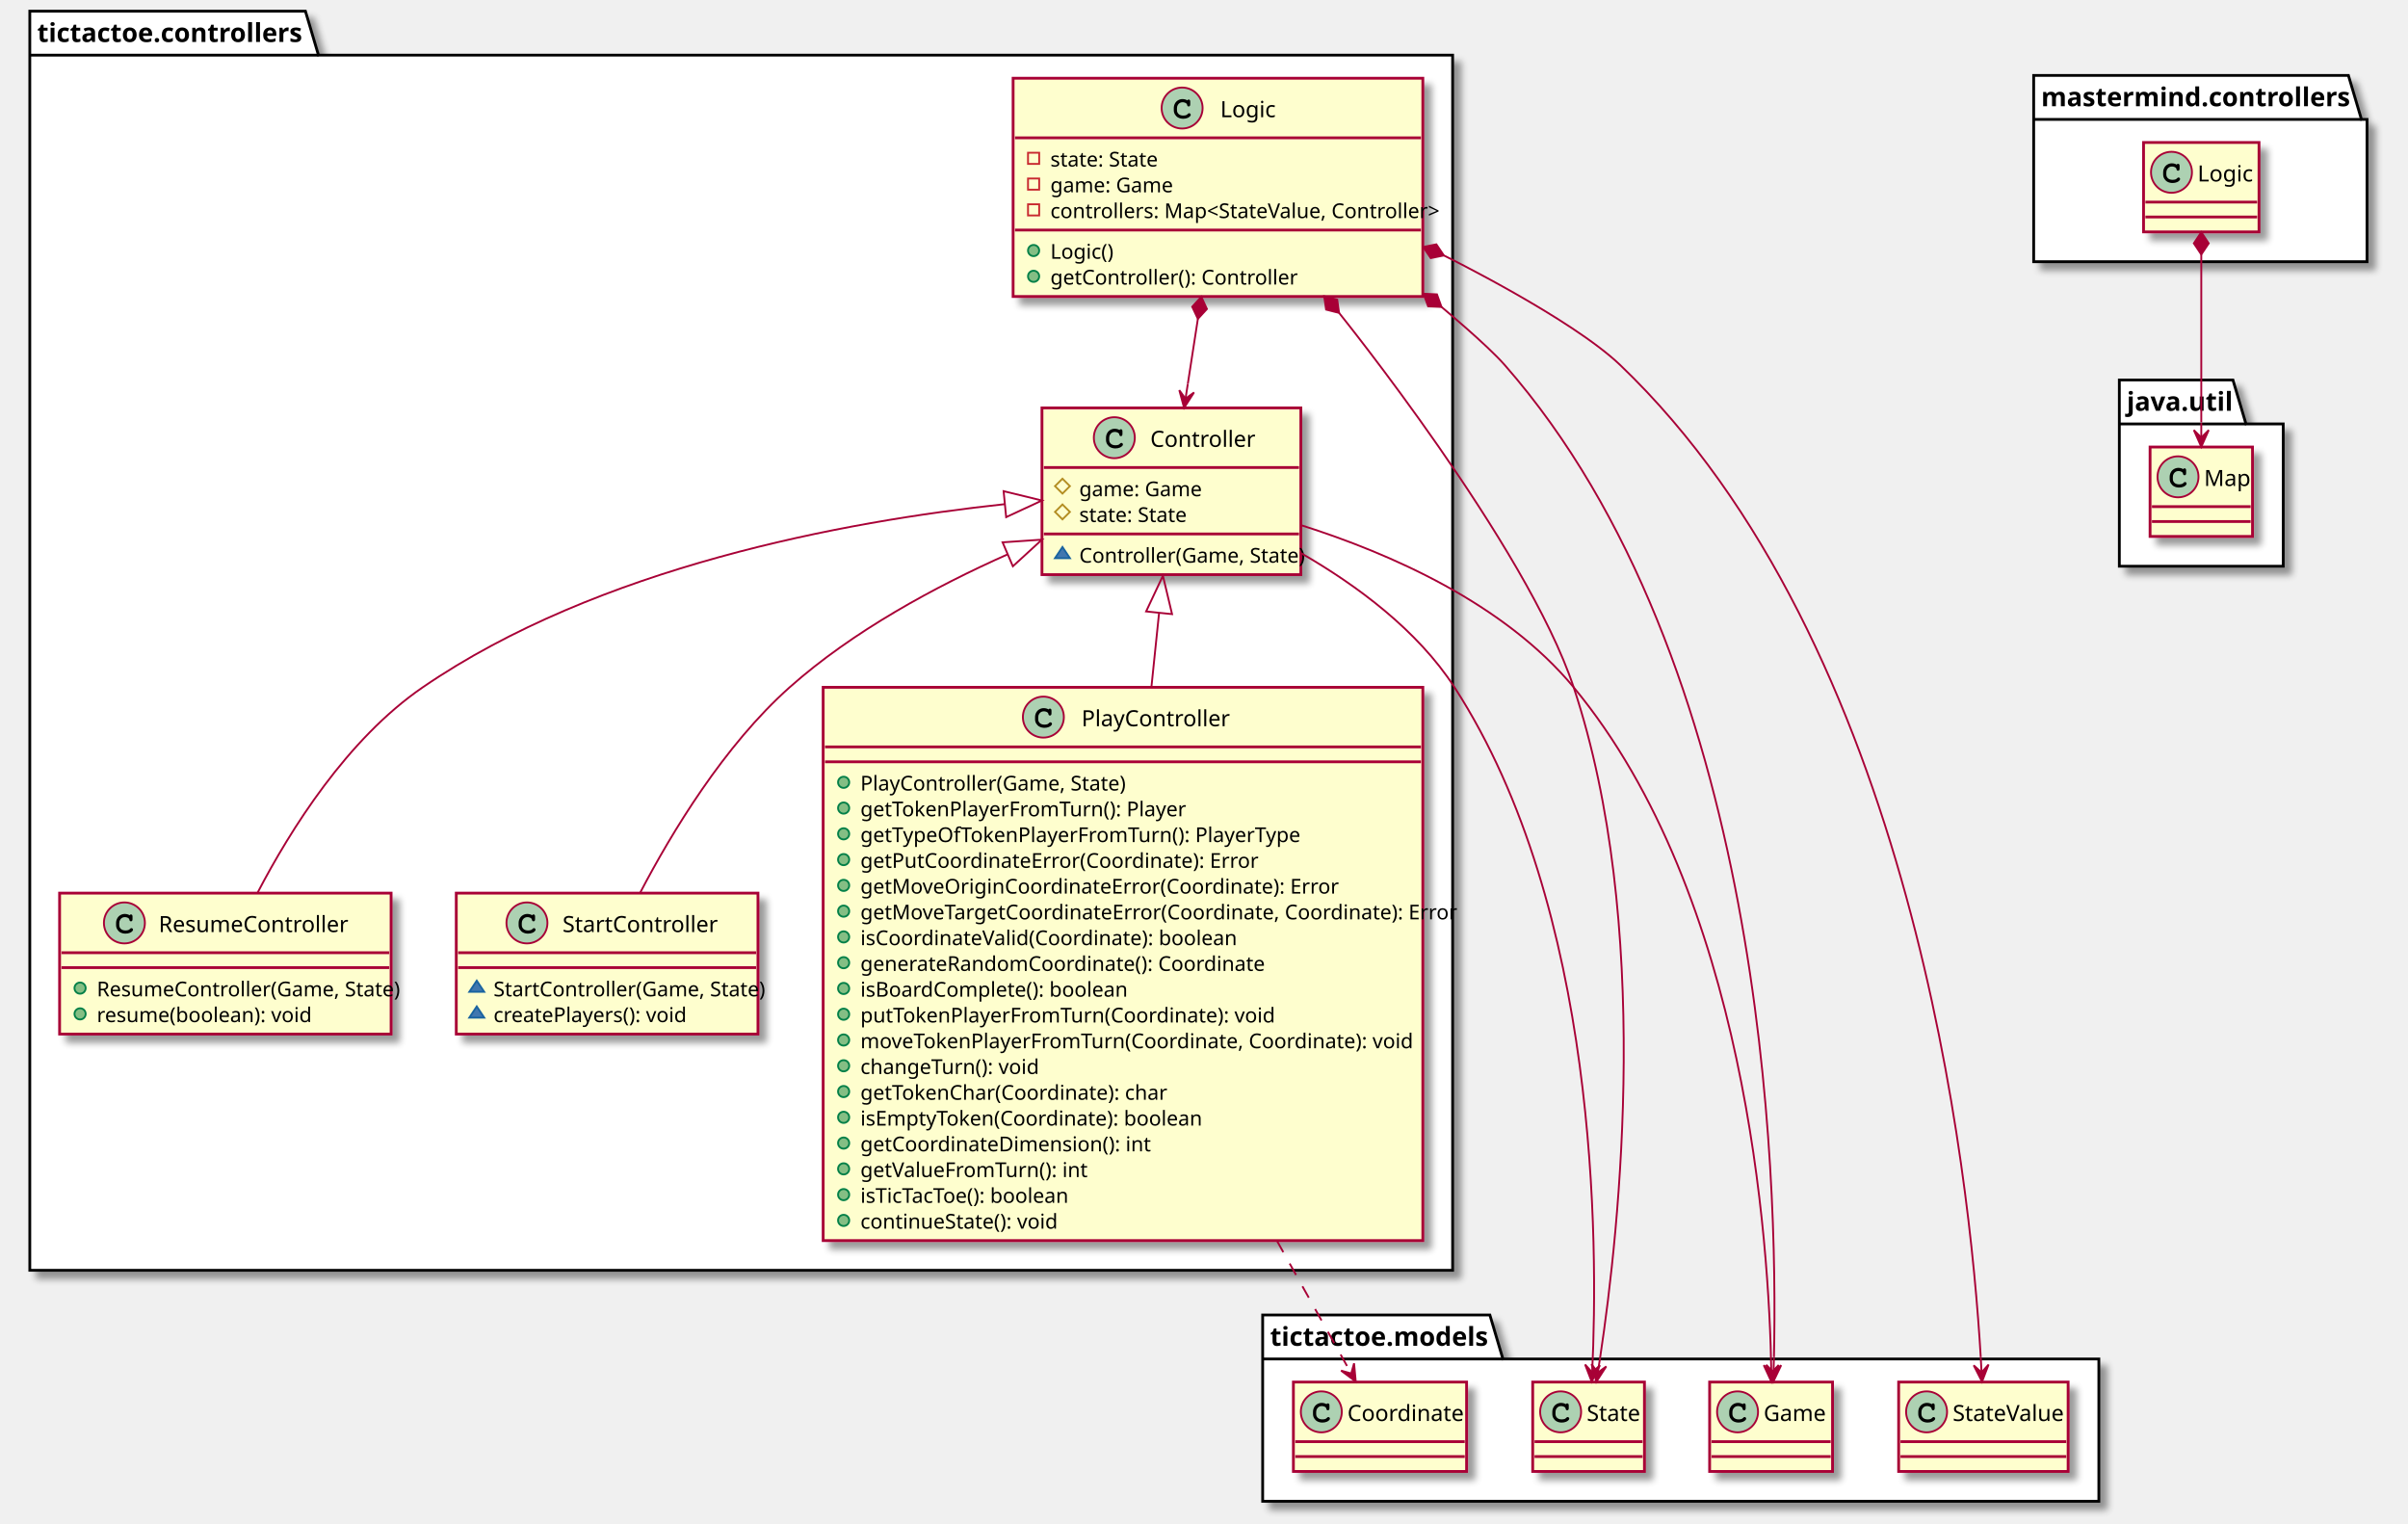
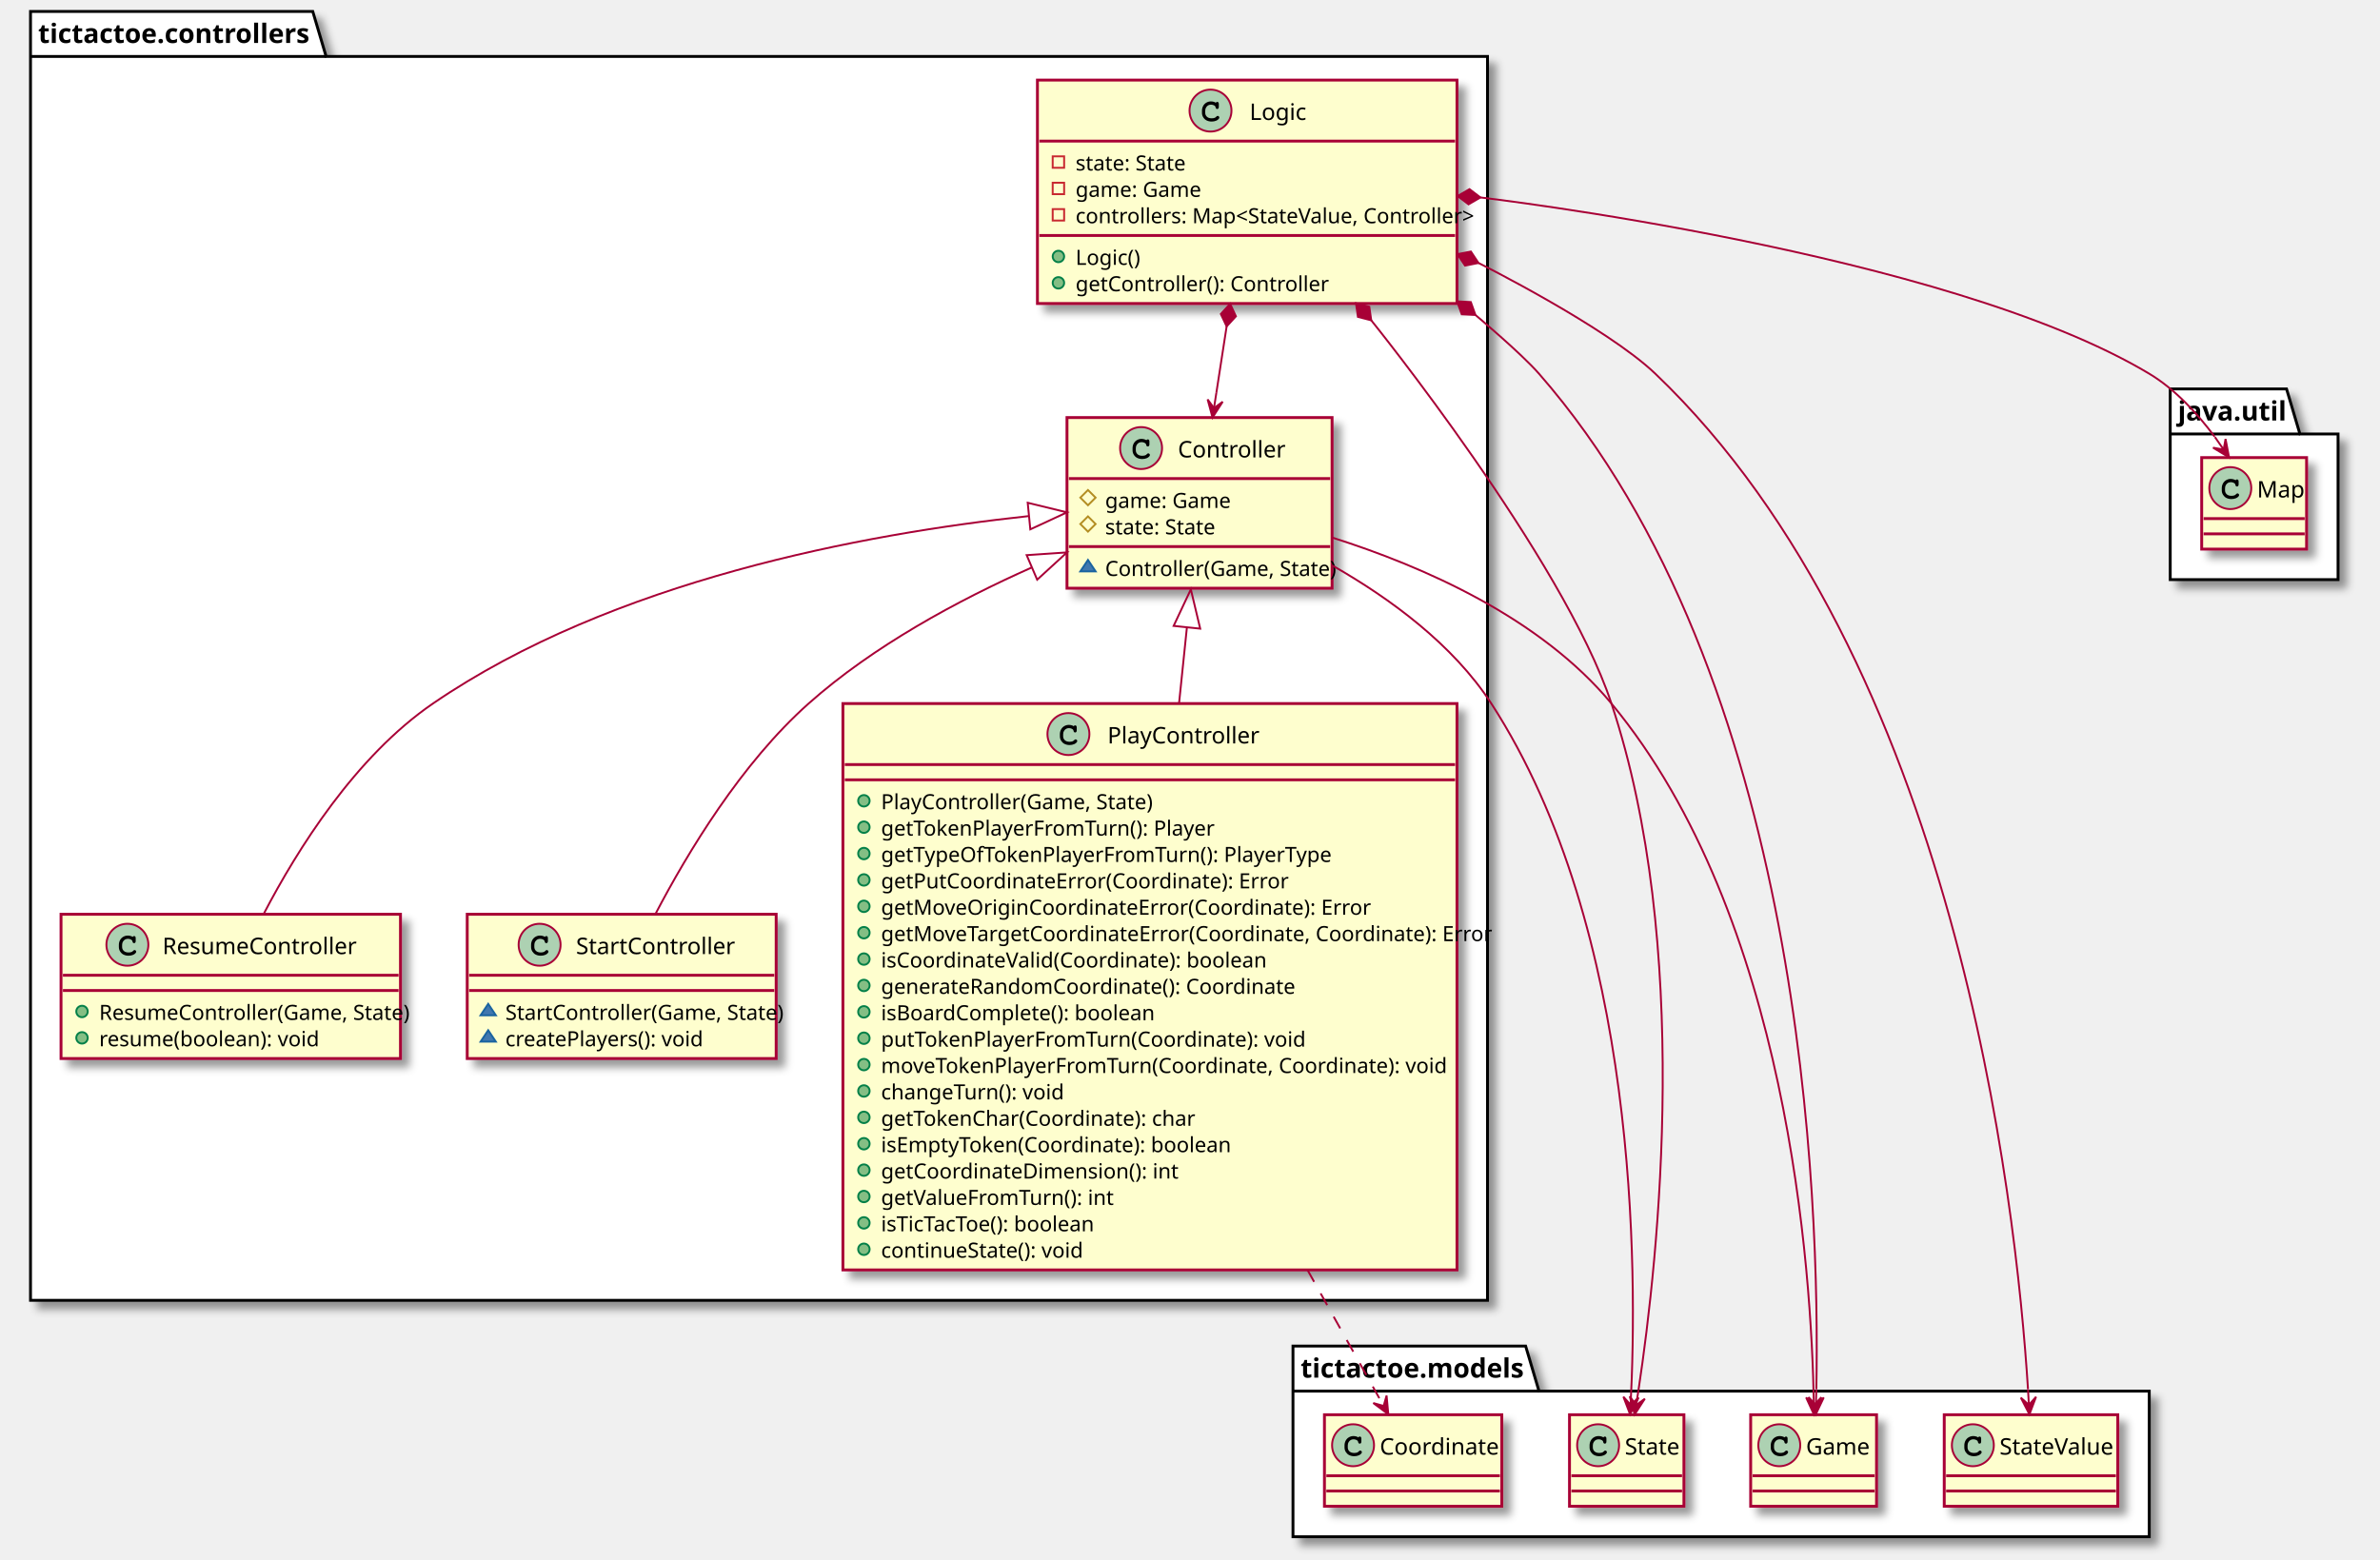
- <svg xmlns="http://www.w3.org/2000/svg" contentScriptType="application/ecmascript" contentStyleType="text/css" height="818px" preserveAspectRatio="none" style="width:1293px;height:818px;" version="1.1" viewBox="0 0 1293 818" width="1293px" zoomAndPan="magnify">
+ <svg xmlns="http://www.w3.org/2000/svg" contentScriptType="application/ecmascript" contentStyleType="text/css" height="818px" preserveAspectRatio="none" style="width:1248px;height:818px;" version="1.1" viewBox="0 0 1248 818" width="1248px" zoomAndPan="magnify">
  <defs>
-     <filter height="300%" id="fj1e2u21ny66i" width="300%" x="-1" y="-1">
+     <filter height="300%" id="f1chttvf49ytle" width="300%" x="-1" y="-1">
      <feGaussianBlur result="blurOut" stdDeviation="2.0" />
      <feColorMatrix in="blurOut" result="blurOut2" type="matrix" values="0 0 0 0 0 0 0 0 0 0 0 0 0 0 0 0 0 0 .4 0" />
      <feOffset dx="4.0" dy="4.0" in="blurOut2" result="blurOut3" />
      <feBlend in="SourceGraphic" in2="blurOut3" mode="normal" />
    </filter>
  </defs>
  <g>
-     <polygon fill="#FFFFFF" filter="url(#fj1e2u21ny66i)" points="16,6,164,6,171,29.609,780,29.609,780,682,16,682,16,6" style="stroke: #000000; stroke-width: 1.5;" />
+     <polygon fill="#FFFFFF" filter="url(#f1chttvf49ytle)" points="16,6,164,6,171,29.609,780,29.609,780,682,16,682,16,6" style="stroke: #000000; stroke-width: 1.5;" />
    <line style="stroke: #000000; stroke-width: 1.5;" x1="16" x2="171" y1="29.609" y2="29.609" />
    <text fill="#000000" font-family="sans-serif" font-size="14" font-weight="bold" lengthAdjust="spacingAndGlyphs" textLength="142" x="20" y="22.533">tictactoe.controllers</text>
-     <polygon fill="#FFFFFF" filter="url(#fj1e2u21ny66i)" points="678,706,800,706,807,729.609,1127,729.609,1127,806,678,806,678,706" style="stroke: #000000; stroke-width: 1.5;" />
+     <polygon fill="#FFFFFF" filter="url(#f1chttvf49ytle)" points="678,706,800,706,807,729.609,1127,729.609,1127,806,678,806,678,706" style="stroke: #000000; stroke-width: 1.5;" />
    <line style="stroke: #000000; stroke-width: 1.5;" x1="678" x2="807" y1="729.609" y2="729.609" />
    <text fill="#000000" font-family="sans-serif" font-size="14" font-weight="bold" lengthAdjust="spacingAndGlyphs" textLength="116" x="682" y="722.533">tictactoe.models</text>
-     <polygon fill="#FFFFFF" filter="url(#fj1e2u21ny66i)" points="1092,40.5,1261,40.5,1268,64.109,1271,64.109,1271,140.5,1092,140.5,1092,40.5" style="stroke: #000000; stroke-width: 1.5;" />
-     <line style="stroke: #000000; stroke-width: 1.5;" x1="1092" x2="1268" y1="64.109" y2="64.109" />
-     <text fill="#000000" font-family="sans-serif" font-size="14" font-weight="bold" lengthAdjust="spacingAndGlyphs" textLength="163" x="1096" y="57.033">mastermind.controllers</text>
-     <polygon fill="#FFFFFF" filter="url(#fj1e2u21ny66i)" points="1138,204,1199,204,1206,227.609,1226,227.609,1226,304,1138,304,1138,204" style="stroke: #000000; stroke-width: 1.5;" />
+     <polygon fill="#FFFFFF" filter="url(#f1chttvf49ytle)" points="1138,204,1199,204,1206,227.609,1226,227.609,1226,304,1138,304,1138,204" style="stroke: #000000; stroke-width: 1.5;" />
    <line style="stroke: #000000; stroke-width: 1.5;" x1="1138" x2="1206" y1="227.609" y2="227.609" />
    <text fill="#000000" font-family="sans-serif" font-size="14" font-weight="bold" lengthAdjust="spacingAndGlyphs" textLength="55" x="1142" y="220.533">java.util</text>
-     <rect fill="#FEFECE" filter="url(#fj1e2u21ny66i)" height="89.508" id="tictactoe.controllers.Controller" style="stroke: #A80036; stroke-width: 1.5;" width="139" x="559.5" y="219" />
+     <rect fill="#FEFECE" filter="url(#f1chttvf49ytle)" height="89.508" id="tictactoe.controllers.Controller" style="stroke: #A80036; stroke-width: 1.5;" width="139" x="559.5" y="219" />
    <ellipse cx="598.35" cy="235" fill="#ADD1B2" rx="11" ry="11" style="stroke: #A80036; stroke-width: 1.0;" />
    <path d="M601.116,230.875 Q601.272,230.656 601.459,230.547 Q601.647,230.438 601.866,230.438 Q602.241,230.438 602.475,230.703 Q602.709,230.953 602.709,231.562 L602.709,233.016 Q602.709,233.625 602.475,233.891 Q602.241,234.156 601.866,234.156 Q601.522,234.156 601.319,233.953 Q601.116,233.766 601.006,233.25 Q600.959,232.891 600.772,232.703 Q600.444,232.328 599.834,232.109 Q599.225,231.891 598.6,231.891 Q597.834,231.891 597.194,232.219 Q596.569,232.547 596.069,233.297 Q595.584,234.047 595.584,235.078 L595.584,236.172 Q595.584,237.406 596.475,238.234 Q597.366,239.047 598.959,239.047 Q599.897,239.047 600.553,238.797 Q600.944,238.641 601.366,238.203 Q601.631,237.938 601.772,237.859 Q601.928,237.781 602.131,237.781 Q602.459,237.781 602.709,238.047 Q602.975,238.297 602.975,238.641 Q602.975,238.984 602.631,239.391 Q602.131,239.969 601.334,240.297 Q600.256,240.75 598.959,240.75 Q597.444,240.75 596.241,240.125 Q595.256,239.625 594.569,238.562 Q593.881,237.484 593.881,236.203 L593.881,235.047 Q593.881,233.719 594.491,232.578 Q595.116,231.422 596.209,230.812 Q597.303,230.188 598.538,230.188 Q599.272,230.188 599.913,230.359 Q600.569,230.516 601.116,230.875 Z " />
    <text fill="#000000" font-family="sans-serif" font-size="12" lengthAdjust="spacingAndGlyphs" textLength="54" x="617.65" y="239.91">Controller</text>
    <line style="stroke: #A80036; stroke-width: 1.5;" x1="560.5" x2="697.5" y1="251" y2="251" />
    <polygon fill="none" points="570.5,257,574.5,261,570.5,265,566.5,261" style="stroke: #B38D22; stroke-width: 1.0;" />
    <text fill="#000000" font-family="sans-serif" font-size="11" lengthAdjust="spacingAndGlyphs" textLength="60" x="579.5" y="266.419">game: Game</text>
    <polygon fill="none" points="570.5,270.836,574.5,274.836,570.5,278.836,566.5,274.836" style="stroke: #B38D22; stroke-width: 1.0;" />
    <text fill="#000000" font-family="sans-serif" font-size="11" lengthAdjust="spacingAndGlyphs" textLength="55" x="579.5" y="280.255">state: State</text>
    <line style="stroke: #A80036; stroke-width: 1.5;" x1="560.5" x2="697.5" y1="286.672" y2="286.672" />
    <polygon fill="#4177AF" points="570.5,293.672,566.5,299.672,574.5,299.672" style="stroke: #1963A0; stroke-width: 1.0;" />
    <text fill="#000000" font-family="sans-serif" font-size="11" lengthAdjust="spacingAndGlyphs" textLength="113" x="579.5" y="302.091">Controller(Game, State)</text>
-     <rect fill="#FEFECE" filter="url(#fj1e2u21ny66i)" height="117.18" id="tictactoe.controllers.Logic" style="stroke: #A80036; stroke-width: 1.5;" width="220" x="544" y="42" />
+     <rect fill="#FEFECE" filter="url(#f1chttvf49ytle)" height="117.18" id="tictactoe.controllers.Logic" style="stroke: #A80036; stroke-width: 1.5;" width="220" x="544" y="42" />
    <ellipse cx="634.75" cy="58" fill="#ADD1B2" rx="11" ry="11" style="stroke: #A80036; stroke-width: 1.0;" />
    <path d="M637.516,53.875 Q637.672,53.656 637.859,53.547 Q638.047,53.438 638.266,53.438 Q638.641,53.438 638.875,53.703 Q639.109,53.953 639.109,54.562 L639.109,56.016 Q639.109,56.625 638.875,56.891 Q638.641,57.156 638.266,57.156 Q637.922,57.156 637.719,56.953 Q637.516,56.766 637.406,56.25 Q637.359,55.891 637.172,55.703 Q636.844,55.328 636.234,55.109 Q635.625,54.891 635,54.891 Q634.234,54.891 633.594,55.219 Q632.969,55.547 632.469,56.297 Q631.984,57.047 631.984,58.078 L631.984,59.172 Q631.984,60.406 632.875,61.234 Q633.766,62.047 635.359,62.047 Q636.297,62.047 636.953,61.797 Q637.344,61.641 637.766,61.203 Q638.031,60.938 638.172,60.859 Q638.328,60.781 638.531,60.781 Q638.859,60.781 639.109,61.047 Q639.375,61.297 639.375,61.641 Q639.375,61.984 639.031,62.391 Q638.531,62.969 637.734,63.297 Q636.656,63.75 635.359,63.75 Q633.844,63.75 632.641,63.125 Q631.656,62.625 630.969,61.562 Q630.281,60.484 630.281,59.203 L630.281,58.047 Q630.281,56.719 630.891,55.578 Q631.516,54.422 632.609,53.812 Q633.703,53.188 634.938,53.188 Q635.672,53.188 636.312,53.359 Q636.969,53.516 637.516,53.875 Z " />
    <text fill="#000000" font-family="sans-serif" font-size="12" lengthAdjust="spacingAndGlyphs" textLength="30" x="655.25" y="62.91">Logic</text>
    <line style="stroke: #A80036; stroke-width: 1.5;" x1="545" x2="763" y1="74" y2="74" />
    <rect fill="none" height="6" style="stroke: #C82930; stroke-width: 1.0;" width="6" x="552" y="82" />
    <text fill="#000000" font-family="sans-serif" font-size="11" lengthAdjust="spacingAndGlyphs" textLength="55" x="564" y="89.419">state: State</text>
    <rect fill="none" height="6" style="stroke: #C82930; stroke-width: 1.0;" width="6" x="552" y="95.836" />
    <text fill="#000000" font-family="sans-serif" font-size="11" lengthAdjust="spacingAndGlyphs" textLength="60" x="564" y="103.255">game: Game</text>
    <rect fill="none" height="6" style="stroke: #C82930; stroke-width: 1.0;" width="6" x="552" y="109.672" />
    <text fill="#000000" font-family="sans-serif" font-size="11" lengthAdjust="spacingAndGlyphs" textLength="194" x="564" y="117.091">controllers: Map&lt;StateValue, Controller&gt;</text>
    <line style="stroke: #A80036; stroke-width: 1.5;" x1="545" x2="763" y1="123.508" y2="123.508" />
    <ellipse cx="555" cy="134.508" fill="#84BE84" rx="3" ry="3" style="stroke: #038048; stroke-width: 1.0;" />
    <text fill="#000000" font-family="sans-serif" font-size="11" lengthAdjust="spacingAndGlyphs" textLength="34" x="564" y="138.927">Logic()</text>
    <ellipse cx="555" cy="148.344" fill="#84BE84" rx="3" ry="3" style="stroke: #038048; stroke-width: 1.0;" />
    <text fill="#000000" font-family="sans-serif" font-size="11" lengthAdjust="spacingAndGlyphs" textLength="121" x="564" y="152.763">getController(): Controller</text>
-     <rect fill="#FEFECE" filter="url(#fj1e2u21ny66i)" height="297.047" id="tictactoe.controllers.PlayController" style="stroke: #A80036; stroke-width: 1.5;" width="322" x="442" y="369" />
+     <rect fill="#FEFECE" filter="url(#f1chttvf49ytle)" height="297.047" id="tictactoe.controllers.PlayController" style="stroke: #A80036; stroke-width: 1.5;" width="322" x="442" y="369" />
    <ellipse cx="560.25" cy="385" fill="#ADD1B2" rx="11" ry="11" style="stroke: #A80036; stroke-width: 1.0;" />
    <path d="M563.016,380.875 Q563.172,380.656 563.359,380.547 Q563.547,380.438 563.766,380.438 Q564.141,380.438 564.375,380.703 Q564.609,380.953 564.609,381.562 L564.609,383.016 Q564.609,383.625 564.375,383.891 Q564.141,384.156 563.766,384.156 Q563.422,384.156 563.219,383.953 Q563.016,383.766 562.906,383.25 Q562.859,382.891 562.672,382.703 Q562.344,382.328 561.734,382.109 Q561.125,381.891 560.5,381.891 Q559.734,381.891 559.094,382.219 Q558.469,382.547 557.969,383.297 Q557.484,384.047 557.484,385.078 L557.484,386.172 Q557.484,387.406 558.375,388.234 Q559.266,389.047 560.859,389.047 Q561.797,389.047 562.453,388.797 Q562.844,388.641 563.266,388.203 Q563.531,387.938 563.672,387.859 Q563.828,387.781 564.031,387.781 Q564.359,387.781 564.609,388.047 Q564.875,388.297 564.875,388.641 Q564.875,388.984 564.531,389.391 Q564.031,389.969 563.234,390.297 Q562.156,390.75 560.859,390.75 Q559.344,390.75 558.141,390.125 Q557.156,389.625 556.469,388.562 Q555.781,387.484 555.781,386.203 L555.781,385.047 Q555.781,383.719 556.391,382.578 Q557.016,381.422 558.109,380.812 Q559.203,380.188 560.438,380.188 Q561.172,380.188 561.812,380.359 Q562.469,380.516 563.016,380.875 Z " />
    <text fill="#000000" font-family="sans-serif" font-size="12" lengthAdjust="spacingAndGlyphs" textLength="77" x="580.75" y="389.91">PlayController</text>
    <line style="stroke: #A80036; stroke-width: 1.5;" x1="443" x2="763" y1="401" y2="401" />
    <line style="stroke: #A80036; stroke-width: 1.5;" x1="443" x2="763" y1="409" y2="409" />
    <ellipse cx="453" cy="420" fill="#84BE84" rx="3" ry="3" style="stroke: #038048; stroke-width: 1.0;" />
    <text fill="#000000" font-family="sans-serif" font-size="11" lengthAdjust="spacingAndGlyphs" textLength="133" x="462" y="424.419">PlayController(Game, State)</text>
    <ellipse cx="453" cy="433.836" fill="#84BE84" rx="3" ry="3" style="stroke: #038048; stroke-width: 1.0;" />
    <text fill="#000000" font-family="sans-serif" font-size="11" lengthAdjust="spacingAndGlyphs" textLength="164" x="462" y="438.255">getTokenPlayerFromTurn(): Player</text>
    <ellipse cx="453" cy="447.672" fill="#84BE84" rx="3" ry="3" style="stroke: #038048; stroke-width: 1.0;" />
    <text fill="#000000" font-family="sans-serif" font-size="11" lengthAdjust="spacingAndGlyphs" textLength="224" x="462" y="452.091">getTypeOfTokenPlayerFromTurn(): PlayerType</text>
    <ellipse cx="453" cy="461.508" fill="#84BE84" rx="3" ry="3" style="stroke: #038048; stroke-width: 1.0;" />
    <text fill="#000000" font-family="sans-serif" font-size="11" lengthAdjust="spacingAndGlyphs" textLength="196" x="462" y="465.927">getPutCoordinateError(Coordinate): Error</text>
    <ellipse cx="453" cy="475.344" fill="#84BE84" rx="3" ry="3" style="stroke: #038048; stroke-width: 1.0;" />
    <text fill="#000000" font-family="sans-serif" font-size="11" lengthAdjust="spacingAndGlyphs" textLength="235" x="462" y="479.763">getMoveOriginCoordinateError(Coordinate): Error</text>
    <ellipse cx="453" cy="489.18" fill="#84BE84" rx="3" ry="3" style="stroke: #038048; stroke-width: 1.0;" />
    <text fill="#000000" font-family="sans-serif" font-size="11" lengthAdjust="spacingAndGlyphs" textLength="296" x="462" y="493.599">getMoveTargetCoordinateError(Coordinate, Coordinate): Error</text>
    <ellipse cx="453" cy="503.016" fill="#84BE84" rx="3" ry="3" style="stroke: #038048; stroke-width: 1.0;" />
    <text fill="#000000" font-family="sans-serif" font-size="11" lengthAdjust="spacingAndGlyphs" textLength="188" x="462" y="507.435">isCoordinateValid(Coordinate): boolean</text>
    <ellipse cx="453" cy="516.852" fill="#84BE84" rx="3" ry="3" style="stroke: #038048; stroke-width: 1.0;" />
    <text fill="#000000" font-family="sans-serif" font-size="11" lengthAdjust="spacingAndGlyphs" textLength="200" x="462" y="521.27">generateRandomCoordinate(): Coordinate</text>
    <ellipse cx="453" cy="530.688" fill="#84BE84" rx="3" ry="3" style="stroke: #038048; stroke-width: 1.0;" />
    <text fill="#000000" font-family="sans-serif" font-size="11" lengthAdjust="spacingAndGlyphs" textLength="133" x="462" y="535.106">isBoardComplete(): boolean</text>
    <ellipse cx="453" cy="544.523" fill="#84BE84" rx="3" ry="3" style="stroke: #038048; stroke-width: 1.0;" />
    <text fill="#000000" font-family="sans-serif" font-size="11" lengthAdjust="spacingAndGlyphs" textLength="206" x="462" y="548.942">putTokenPlayerFromTurn(Coordinate): void</text>
    <ellipse cx="453" cy="558.359" fill="#84BE84" rx="3" ry="3" style="stroke: #038048; stroke-width: 1.0;" />
    <text fill="#000000" font-family="sans-serif" font-size="11" lengthAdjust="spacingAndGlyphs" textLength="275" x="462" y="562.778">moveTokenPlayerFromTurn(Coordinate, Coordinate): void</text>
    <ellipse cx="453" cy="572.195" fill="#84BE84" rx="3" ry="3" style="stroke: #038048; stroke-width: 1.0;" />
    <text fill="#000000" font-family="sans-serif" font-size="11" lengthAdjust="spacingAndGlyphs" textLength="92" x="462" y="576.614">changeTurn(): void</text>
    <ellipse cx="453" cy="586.031" fill="#84BE84" rx="3" ry="3" style="stroke: #038048; stroke-width: 1.0;" />
    <text fill="#000000" font-family="sans-serif" font-size="11" lengthAdjust="spacingAndGlyphs" textLength="155" x="462" y="590.45">getTokenChar(Coordinate): char</text>
    <ellipse cx="453" cy="599.867" fill="#84BE84" rx="3" ry="3" style="stroke: #038048; stroke-width: 1.0;" />
    <text fill="#000000" font-family="sans-serif" font-size="11" lengthAdjust="spacingAndGlyphs" textLength="170" x="462" y="604.286">isEmptyToken(Coordinate): boolean</text>
    <ellipse cx="453" cy="613.703" fill="#84BE84" rx="3" ry="3" style="stroke: #038048; stroke-width: 1.0;" />
    <text fill="#000000" font-family="sans-serif" font-size="11" lengthAdjust="spacingAndGlyphs" textLength="141" x="462" y="618.122">getCoordinateDimension(): int</text>
    <ellipse cx="453" cy="627.539" fill="#84BE84" rx="3" ry="3" style="stroke: #038048; stroke-width: 1.0;" />
    <text fill="#000000" font-family="sans-serif" font-size="11" lengthAdjust="spacingAndGlyphs" textLength="114" x="462" y="631.958">getValueFromTurn(): int</text>
    <ellipse cx="453" cy="641.375" fill="#84BE84" rx="3" ry="3" style="stroke: #038048; stroke-width: 1.0;" />
    <text fill="#000000" font-family="sans-serif" font-size="11" lengthAdjust="spacingAndGlyphs" textLength="110" x="462" y="645.794">isTicTacToe(): boolean</text>
    <ellipse cx="453" cy="655.211" fill="#84BE84" rx="3" ry="3" style="stroke: #038048; stroke-width: 1.0;" />
    <text fill="#000000" font-family="sans-serif" font-size="11" lengthAdjust="spacingAndGlyphs" textLength="100" x="462" y="659.63">continueState(): void</text>
-     <rect fill="#FEFECE" filter="url(#fj1e2u21ny66i)" height="75.672" id="tictactoe.controllers.ResumeController" style="stroke: #A80036; stroke-width: 1.5;" width="178" x="32" y="479.5" />
+     <rect fill="#FEFECE" filter="url(#f1chttvf49ytle)" height="75.672" id="tictactoe.controllers.ResumeController" style="stroke: #A80036; stroke-width: 1.5;" width="178" x="32" y="479.5" />
    <ellipse cx="66.8" cy="495.5" fill="#ADD1B2" rx="11" ry="11" style="stroke: #A80036; stroke-width: 1.0;" />
    <path d="M69.566,491.375 Q69.722,491.156 69.909,491.047 Q70.097,490.938 70.316,490.938 Q70.691,490.938 70.925,491.203 Q71.159,491.453 71.159,492.062 L71.159,493.516 Q71.159,494.125 70.925,494.391 Q70.691,494.656 70.316,494.656 Q69.972,494.656 69.769,494.453 Q69.566,494.266 69.456,493.75 Q69.409,493.391 69.222,493.203 Q68.894,492.828 68.284,492.609 Q67.675,492.391 67.05,492.391 Q66.284,492.391 65.644,492.719 Q65.019,493.047 64.519,493.797 Q64.034,494.547 64.034,495.578 L64.034,496.672 Q64.034,497.906 64.925,498.734 Q65.816,499.547 67.409,499.547 Q68.347,499.547 69.003,499.297 Q69.394,499.141 69.816,498.703 Q70.081,498.438 70.222,498.359 Q70.378,498.281 70.581,498.281 Q70.909,498.281 71.159,498.547 Q71.425,498.797 71.425,499.141 Q71.425,499.484 71.081,499.891 Q70.581,500.469 69.784,500.797 Q68.706,501.25 67.409,501.25 Q65.894,501.25 64.691,500.625 Q63.706,500.125 63.019,499.062 Q62.331,497.984 62.331,496.703 L62.331,495.547 Q62.331,494.219 62.941,493.078 Q63.566,491.922 64.659,491.312 Q65.753,490.688 66.987,490.688 Q67.722,490.688 68.362,490.859 Q69.019,491.016 69.566,491.375 Z " />
    <text fill="#000000" font-family="sans-serif" font-size="12" lengthAdjust="spacingAndGlyphs" textLength="102" x="85.2" y="500.41">ResumeController</text>
    <line style="stroke: #A80036; stroke-width: 1.5;" x1="33" x2="209" y1="511.5" y2="511.5" />
    <line style="stroke: #A80036; stroke-width: 1.5;" x1="33" x2="209" y1="519.5" y2="519.5" />
    <ellipse cx="43" cy="530.5" fill="#84BE84" rx="3" ry="3" style="stroke: #038048; stroke-width: 1.0;" />
    <text fill="#000000" font-family="sans-serif" font-size="11" lengthAdjust="spacingAndGlyphs" textLength="152" x="52" y="534.919">ResumeController(Game, State)</text>
    <ellipse cx="43" cy="544.336" fill="#84BE84" rx="3" ry="3" style="stroke: #038048; stroke-width: 1.0;" />
    <text fill="#000000" font-family="sans-serif" font-size="11" lengthAdjust="spacingAndGlyphs" textLength="108" x="52" y="548.755">resume(boolean): void</text>
-     <rect fill="#FEFECE" filter="url(#fj1e2u21ny66i)" height="75.672" id="tictactoe.controllers.StartController" style="stroke: #A80036; stroke-width: 1.5;" width="162" x="245" y="479.5" />
+     <rect fill="#FEFECE" filter="url(#f1chttvf49ytle)" height="75.672" id="tictactoe.controllers.StartController" style="stroke: #A80036; stroke-width: 1.5;" width="162" x="245" y="479.5" />
    <ellipse cx="282.95" cy="495.5" fill="#ADD1B2" rx="11" ry="11" style="stroke: #A80036; stroke-width: 1.0;" />
    <path d="M285.716,491.375 Q285.872,491.156 286.059,491.047 Q286.247,490.938 286.466,490.938 Q286.841,490.938 287.075,491.203 Q287.309,491.453 287.309,492.062 L287.309,493.516 Q287.309,494.125 287.075,494.391 Q286.841,494.656 286.466,494.656 Q286.122,494.656 285.919,494.453 Q285.716,494.266 285.606,493.75 Q285.559,493.391 285.372,493.203 Q285.044,492.828 284.434,492.609 Q283.825,492.391 283.2,492.391 Q282.434,492.391 281.794,492.719 Q281.169,493.047 280.669,493.797 Q280.184,494.547 280.184,495.578 L280.184,496.672 Q280.184,497.906 281.075,498.734 Q281.966,499.547 283.559,499.547 Q284.497,499.547 285.153,499.297 Q285.544,499.141 285.966,498.703 Q286.231,498.438 286.372,498.359 Q286.528,498.281 286.731,498.281 Q287.059,498.281 287.309,498.547 Q287.575,498.797 287.575,499.141 Q287.575,499.484 287.231,499.891 Q286.731,500.469 285.934,500.797 Q284.856,501.25 283.559,501.25 Q282.044,501.25 280.841,500.625 Q279.856,500.125 279.169,499.062 Q278.481,497.984 278.481,496.703 L278.481,495.547 Q278.481,494.219 279.091,493.078 Q279.716,491.922 280.809,491.312 Q281.903,490.688 283.137,490.688 Q283.872,490.688 284.512,490.859 Q285.169,491.016 285.716,491.375 Z " />
    <text fill="#000000" font-family="sans-serif" font-size="12" lengthAdjust="spacingAndGlyphs" textLength="79" x="302.05" y="500.41">StartController</text>
    <line style="stroke: #A80036; stroke-width: 1.5;" x1="246" x2="406" y1="511.5" y2="511.5" />
    <line style="stroke: #A80036; stroke-width: 1.5;" x1="246" x2="406" y1="519.5" y2="519.5" />
    <polygon fill="#4177AF" points="256,526.5,252,532.5,260,532.5" style="stroke: #1963A0; stroke-width: 1.0;" />
    <text fill="#000000" font-family="sans-serif" font-size="11" lengthAdjust="spacingAndGlyphs" textLength="136" x="265" y="534.919">StartController(Game, State)</text>
    <polygon fill="#4177AF" points="256,540.336,252,546.336,260,546.336" style="stroke: #1963A0; stroke-width: 1.0;" />
    <text fill="#000000" font-family="sans-serif" font-size="11" lengthAdjust="spacingAndGlyphs" textLength="101" x="265" y="548.755">createPlayers(): void</text>
-     <rect fill="#FEFECE" filter="url(#fj1e2u21ny66i)" height="48" id="tictactoe.models.Game" style="stroke: #A80036; stroke-width: 1.5;" width="66" x="918" y="742" />
+     <rect fill="#FEFECE" filter="url(#f1chttvf49ytle)" height="48" id="tictactoe.models.Game" style="stroke: #A80036; stroke-width: 1.5;" width="66" x="918" y="742" />
    <ellipse cx="933" cy="758" fill="#ADD1B2" rx="11" ry="11" style="stroke: #A80036; stroke-width: 1.0;" />
    <path d="M935.766,753.875 Q935.922,753.656 936.109,753.547 Q936.297,753.438 936.516,753.438 Q936.891,753.438 937.125,753.703 Q937.359,753.953 937.359,754.562 L937.359,756.016 Q937.359,756.625 937.125,756.891 Q936.891,757.156 936.516,757.156 Q936.172,757.156 935.969,756.953 Q935.766,756.766 935.656,756.25 Q935.609,755.891 935.422,755.703 Q935.094,755.328 934.484,755.109 Q933.875,754.891 933.25,754.891 Q932.484,754.891 931.844,755.219 Q931.219,755.547 930.719,756.297 Q930.234,757.047 930.234,758.078 L930.234,759.172 Q930.234,760.406 931.125,761.234 Q932.016,762.047 933.609,762.047 Q934.547,762.047 935.203,761.797 Q935.594,761.641 936.016,761.203 Q936.281,760.938 936.422,760.859 Q936.578,760.781 936.781,760.781 Q937.109,760.781 937.359,761.047 Q937.625,761.297 937.625,761.641 Q937.625,761.984 937.281,762.391 Q936.781,762.969 935.984,763.297 Q934.906,763.75 933.609,763.75 Q932.094,763.75 930.891,763.125 Q929.906,762.625 929.219,761.562 Q928.531,760.484 928.531,759.203 L928.531,758.047 Q928.531,756.719 929.141,755.578 Q929.766,754.422 930.859,753.812 Q931.953,753.188 933.188,753.188 Q933.922,753.188 934.562,753.359 Q935.219,753.516 935.766,753.875 Z " />
    <text fill="#000000" font-family="sans-serif" font-size="12" lengthAdjust="spacingAndGlyphs" textLength="34" x="947" y="762.91">Game</text>
    <line style="stroke: #A80036; stroke-width: 1.5;" x1="919" x2="983" y1="774" y2="774" />
    <line style="stroke: #A80036; stroke-width: 1.5;" x1="919" x2="983" y1="782" y2="782" />
-     <rect fill="#FEFECE" filter="url(#fj1e2u21ny66i)" height="48" id="tictactoe.models.State" style="stroke: #A80036; stroke-width: 1.5;" width="60" x="823" y="742" />
+     <rect fill="#FEFECE" filter="url(#f1chttvf49ytle)" height="48" id="tictactoe.models.State" style="stroke: #A80036; stroke-width: 1.5;" width="60" x="823" y="742" />
    <ellipse cx="838" cy="758" fill="#ADD1B2" rx="11" ry="11" style="stroke: #A80036; stroke-width: 1.0;" />
    <path d="M840.766,753.875 Q840.922,753.656 841.109,753.547 Q841.297,753.438 841.516,753.438 Q841.891,753.438 842.125,753.703 Q842.359,753.953 842.359,754.562 L842.359,756.016 Q842.359,756.625 842.125,756.891 Q841.891,757.156 841.516,757.156 Q841.172,757.156 840.969,756.953 Q840.766,756.766 840.656,756.25 Q840.609,755.891 840.422,755.703 Q840.094,755.328 839.484,755.109 Q838.875,754.891 838.25,754.891 Q837.484,754.891 836.844,755.219 Q836.219,755.547 835.719,756.297 Q835.234,757.047 835.234,758.078 L835.234,759.172 Q835.234,760.406 836.125,761.234 Q837.016,762.047 838.609,762.047 Q839.547,762.047 840.203,761.797 Q840.594,761.641 841.016,761.203 Q841.281,760.938 841.422,760.859 Q841.578,760.781 841.781,760.781 Q842.109,760.781 842.359,761.047 Q842.625,761.297 842.625,761.641 Q842.625,761.984 842.281,762.391 Q841.781,762.969 840.984,763.297 Q839.906,763.75 838.609,763.75 Q837.094,763.75 835.891,763.125 Q834.906,762.625 834.219,761.562 Q833.531,760.484 833.531,759.203 L833.531,758.047 Q833.531,756.719 834.141,755.578 Q834.766,754.422 835.859,753.812 Q836.953,753.188 838.188,753.188 Q838.922,753.188 839.562,753.359 Q840.219,753.516 840.766,753.875 Z " />
    <text fill="#000000" font-family="sans-serif" font-size="12" lengthAdjust="spacingAndGlyphs" textLength="28" x="852" y="762.91">State</text>
    <line style="stroke: #A80036; stroke-width: 1.5;" x1="824" x2="882" y1="774" y2="774" />
    <line style="stroke: #A80036; stroke-width: 1.5;" x1="824" x2="882" y1="782" y2="782" />
-     <rect fill="#FEFECE" filter="url(#fj1e2u21ny66i)" height="48" id="tictactoe.models.StateValue" style="stroke: #A80036; stroke-width: 1.5;" width="91" x="1019.5" y="742" />
+     <rect fill="#FEFECE" filter="url(#f1chttvf49ytle)" height="48" id="tictactoe.models.StateValue" style="stroke: #A80036; stroke-width: 1.5;" width="91" x="1019.5" y="742" />
    <ellipse cx="1034.5" cy="758" fill="#ADD1B2" rx="11" ry="11" style="stroke: #A80036; stroke-width: 1.0;" />
    <path d="M1037.266,753.875 Q1037.422,753.656 1037.609,753.547 Q1037.797,753.438 1038.016,753.438 Q1038.391,753.438 1038.625,753.703 Q1038.859,753.953 1038.859,754.562 L1038.859,756.016 Q1038.859,756.625 1038.625,756.891 Q1038.391,757.156 1038.016,757.156 Q1037.672,757.156 1037.469,756.953 Q1037.266,756.766 1037.156,756.25 Q1037.109,755.891 1036.922,755.703 Q1036.594,755.328 1035.984,755.109 Q1035.375,754.891 1034.75,754.891 Q1033.984,754.891 1033.344,755.219 Q1032.719,755.547 1032.219,756.297 Q1031.734,757.047 1031.734,758.078 L1031.734,759.172 Q1031.734,760.406 1032.625,761.234 Q1033.516,762.047 1035.109,762.047 Q1036.047,762.047 1036.703,761.797 Q1037.094,761.641 1037.516,761.203 Q1037.781,760.938 1037.922,760.859 Q1038.078,760.781 1038.281,760.781 Q1038.609,760.781 1038.859,761.047 Q1039.125,761.297 1039.125,761.641 Q1039.125,761.984 1038.781,762.391 Q1038.281,762.969 1037.484,763.297 Q1036.406,763.75 1035.109,763.75 Q1033.594,763.75 1032.391,763.125 Q1031.406,762.625 1030.719,761.562 Q1030.031,760.484 1030.031,759.203 L1030.031,758.047 Q1030.031,756.719 1030.641,755.578 Q1031.266,754.422 1032.359,753.812 Q1033.453,753.188 1034.688,753.188 Q1035.422,753.188 1036.062,753.359 Q1036.719,753.516 1037.266,753.875 Z " />
    <text fill="#000000" font-family="sans-serif" font-size="12" lengthAdjust="spacingAndGlyphs" textLength="59" x="1048.5" y="762.91">StateValue</text>
    <line style="stroke: #A80036; stroke-width: 1.5;" x1="1020.5" x2="1109.5" y1="774" y2="774" />
    <line style="stroke: #A80036; stroke-width: 1.5;" x1="1020.5" x2="1109.5" y1="782" y2="782" />
-     <rect fill="#FEFECE" filter="url(#fj1e2u21ny66i)" height="48" id="tictactoe.models.Coordinate" style="stroke: #A80036; stroke-width: 1.5;" width="93" x="694.5" y="742" />
+     <rect fill="#FEFECE" filter="url(#f1chttvf49ytle)" height="48" id="tictactoe.models.Coordinate" style="stroke: #A80036; stroke-width: 1.5;" width="93" x="694.5" y="742" />
    <ellipse cx="709.5" cy="758" fill="#ADD1B2" rx="11" ry="11" style="stroke: #A80036; stroke-width: 1.0;" />
    <path d="M712.266,753.875 Q712.422,753.656 712.609,753.547 Q712.797,753.438 713.016,753.438 Q713.391,753.438 713.625,753.703 Q713.859,753.953 713.859,754.562 L713.859,756.016 Q713.859,756.625 713.625,756.891 Q713.391,757.156 713.016,757.156 Q712.672,757.156 712.469,756.953 Q712.266,756.766 712.156,756.25 Q712.109,755.891 711.922,755.703 Q711.594,755.328 710.984,755.109 Q710.375,754.891 709.75,754.891 Q708.984,754.891 708.344,755.219 Q707.719,755.547 707.219,756.297 Q706.734,757.047 706.734,758.078 L706.734,759.172 Q706.734,760.406 707.625,761.234 Q708.516,762.047 710.109,762.047 Q711.047,762.047 711.703,761.797 Q712.094,761.641 712.516,761.203 Q712.781,760.938 712.922,760.859 Q713.078,760.781 713.281,760.781 Q713.609,760.781 713.859,761.047 Q714.125,761.297 714.125,761.641 Q714.125,761.984 713.781,762.391 Q713.281,762.969 712.484,763.297 Q711.406,763.75 710.109,763.75 Q708.594,763.75 707.391,763.125 Q706.406,762.625 705.719,761.562 Q705.031,760.484 705.031,759.203 L705.031,758.047 Q705.031,756.719 705.641,755.578 Q706.266,754.422 707.359,753.812 Q708.453,753.188 709.688,753.188 Q710.422,753.188 711.062,753.359 Q711.719,753.516 712.266,753.875 Z " />
    <text fill="#000000" font-family="sans-serif" font-size="12" lengthAdjust="spacingAndGlyphs" textLength="61" x="723.5" y="762.91">Coordinate</text>
    <line style="stroke: #A80036; stroke-width: 1.5;" x1="695.5" x2="786.5" y1="774" y2="774" />
    <line style="stroke: #A80036; stroke-width: 1.5;" x1="695.5" x2="786.5" y1="782" y2="782" />
-     <rect fill="#FEFECE" filter="url(#fj1e2u21ny66i)" height="48" id="mastermind.controllers.Logic" style="stroke: #A80036; stroke-width: 1.5;" width="62" x="1151" y="76.5" />
-     <ellipse cx="1166" cy="92.5" fill="#ADD1B2" rx="11" ry="11" style="stroke: #A80036; stroke-width: 1.0;" />
-     <path d="M1168.766,88.375 Q1168.922,88.156 1169.109,88.047 Q1169.297,87.938 1169.516,87.938 Q1169.891,87.938 1170.125,88.203 Q1170.359,88.453 1170.359,89.062 L1170.359,90.516 Q1170.359,91.125 1170.125,91.391 Q1169.891,91.656 1169.516,91.656 Q1169.172,91.656 1168.969,91.453 Q1168.766,91.266 1168.656,90.75 Q1168.609,90.391 1168.422,90.203 Q1168.094,89.828 1167.484,89.609 Q1166.875,89.391 1166.25,89.391 Q1165.484,89.391 1164.844,89.719 Q1164.219,90.047 1163.719,90.797 Q1163.234,91.547 1163.234,92.578 L1163.234,93.672 Q1163.234,94.906 1164.125,95.734 Q1165.016,96.547 1166.609,96.547 Q1167.547,96.547 1168.203,96.297 Q1168.594,96.141 1169.016,95.703 Q1169.281,95.438 1169.422,95.359 Q1169.578,95.281 1169.781,95.281 Q1170.109,95.281 1170.359,95.547 Q1170.625,95.797 1170.625,96.141 Q1170.625,96.484 1170.281,96.891 Q1169.781,97.469 1168.984,97.797 Q1167.906,98.25 1166.609,98.25 Q1165.094,98.25 1163.891,97.625 Q1162.906,97.125 1162.219,96.062 Q1161.531,94.984 1161.531,93.703 L1161.531,92.547 Q1161.531,91.219 1162.141,90.078 Q1162.766,88.922 1163.859,88.312 Q1164.953,87.688 1166.188,87.688 Q1166.922,87.688 1167.562,87.859 Q1168.219,88.016 1168.766,88.375 Z " />
-     <text fill="#000000" font-family="sans-serif" font-size="12" lengthAdjust="spacingAndGlyphs" textLength="30" x="1180" y="97.41">Logic</text>
-     <line style="stroke: #A80036; stroke-width: 1.5;" x1="1152" x2="1212" y1="108.5" y2="108.5" />
-     <line style="stroke: #A80036; stroke-width: 1.5;" x1="1152" x2="1212" y1="116.5" y2="116.5" />
-     <rect fill="#FEFECE" filter="url(#fj1e2u21ny66i)" height="48" id="java.util.Map" style="stroke: #A80036; stroke-width: 1.5;" width="55" x="1154.5" y="240" />
+     <rect fill="#FEFECE" filter="url(#f1chttvf49ytle)" height="48" id="java.util.Map" style="stroke: #A80036; stroke-width: 1.5;" width="55" x="1154.5" y="240" />
    <ellipse cx="1169.5" cy="256" fill="#ADD1B2" rx="11" ry="11" style="stroke: #A80036; stroke-width: 1.0;" />
    <path d="M1172.266,251.875 Q1172.422,251.656 1172.609,251.547 Q1172.797,251.438 1173.016,251.438 Q1173.391,251.438 1173.625,251.703 Q1173.859,251.953 1173.859,252.562 L1173.859,254.016 Q1173.859,254.625 1173.625,254.891 Q1173.391,255.156 1173.016,255.156 Q1172.672,255.156 1172.469,254.953 Q1172.266,254.766 1172.156,254.25 Q1172.109,253.891 1171.922,253.703 Q1171.594,253.328 1170.984,253.109 Q1170.375,252.891 1169.75,252.891 Q1168.984,252.891 1168.344,253.219 Q1167.719,253.547 1167.219,254.297 Q1166.734,255.047 1166.734,256.078 L1166.734,257.172 Q1166.734,258.406 1167.625,259.234 Q1168.516,260.047 1170.109,260.047 Q1171.047,260.047 1171.703,259.797 Q1172.094,259.641 1172.516,259.203 Q1172.781,258.938 1172.922,258.859 Q1173.078,258.781 1173.281,258.781 Q1173.609,258.781 1173.859,259.047 Q1174.125,259.297 1174.125,259.641 Q1174.125,259.984 1173.781,260.391 Q1173.281,260.969 1172.484,261.297 Q1171.406,261.75 1170.109,261.75 Q1168.594,261.75 1167.391,261.125 Q1166.406,260.625 1165.719,259.562 Q1165.031,258.484 1165.031,257.203 L1165.031,256.047 Q1165.031,254.719 1165.641,253.578 Q1166.266,252.422 1167.359,251.812 Q1168.453,251.188 1169.688,251.188 Q1170.422,251.188 1171.062,251.359 Q1171.719,251.516 1172.266,251.875 Z " />
    <text fill="#000000" font-family="sans-serif" font-size="12" lengthAdjust="spacingAndGlyphs" textLength="23" x="1183.5" y="260.91">Map</text>
    <line style="stroke: #A80036; stroke-width: 1.5;" x1="1155.5" x2="1208.5" y1="272" y2="272" />
    <line style="stroke: #A80036; stroke-width: 1.5;" x1="1155.5" x2="1208.5" y1="280" y2="280" />
    <path d="M698.705,281.988 C746.496,297.135 807.762,324.048 845,369 C937.702,480.907 949.96,666.214 951.124,736.648 " fill="none" id="tictactoe.controllers.Controller-&gt;tictactoe.models.Game" style="stroke: #A80036; stroke-width: 1.0;" />
    <polygon fill="#A80036" points="951.193,741.915,955.073,732.863,951.127,736.916,947.074,732.969,951.193,741.915" style="stroke: #A80036; stroke-width: 1.0;" />
-     <path d="M698.722,297.042 C728.573,314.238 761.08,338.282 781,369 C858.257,488.138 858.23,667.649 854.934,736.622 " fill="none" id="tictactoe.controllers.Controller-&gt;tictactoe.models.State" style="stroke: #A80036; stroke-width: 1.0;" />
-     <polygon fill="#A80036" points="854.671,741.785,859.124,733,854.925,736.791,851.134,732.593,854.671,741.785" style="stroke: #A80036; stroke-width: 1.0;" />
-     <path d="M774.038,164.81 C774.038,164.81 798.326,184.961 808,196 C947.326,354.987 954.732,630.168 952.545,728.647 " fill="none" id="tictactoe.controllers.Logic-tictactoe.models.Game" style="stroke: #A80036; stroke-width: 1.0;" />
-     <polygon fill="#A80036" points="952.167,741.86,956.423,732.977,952.31,736.861,948.426,732.749,952.167,741.86" style="stroke: #A80036; stroke-width: 1.0;" />
-     <line style="stroke: #A80036; stroke-width: 1.0;" x1="952.31" x2="952.538" y1="736.861" y2="728.865" />
-     <polygon fill="#A80036" points="764.379,157.689,766.835,164.469,774.038,164.81,771.582,158.03,764.379,157.689" style="stroke: #A80036; stroke-width: 1.0;" />
+     <path d="M698.816,296.697 C728.977,313.882 761.894,338.016 782,369 C859.259,488.062 858.601,667.618 855.044,736.612 " fill="none" id="tictactoe.controllers.Controller-&gt;tictactoe.models.State" style="stroke: #A80036; stroke-width: 1.0;" />
+     <polygon fill="#A80036" points="854.761,741.777,859.247,733.009,855.034,736.784,851.259,732.571,854.761,741.777" style="stroke: #A80036; stroke-width: 1.0;" />
+     <path d="M773.683,165.211 C773.683,165.211 797.467,185.09 807,196 C946.152,355.255 954.324,630.269 952.432,728.676 " fill="none" id="tictactoe.controllers.Logic-tictactoe.models.Game" style="stroke: #A80036; stroke-width: 1.0;" />
+     <polygon fill="#A80036" points="952.094,741.878,956.323,732.984,952.222,736.88,948.326,732.779,952.094,741.878" style="stroke: #A80036; stroke-width: 1.0;" />
+     <line style="stroke: #A80036; stroke-width: 1.0;" x1="952.222" x2="952.427" y1="736.88" y2="728.883" />
+     <polygon fill="#A80036" points="764.051,158.054,766.481,164.843,773.683,165.211,771.253,158.422,764.051,158.054" style="stroke: #A80036; stroke-width: 1.0;" />
    <path d="M719.041,168.006 C719.041,168.006 819.705,292.704 845,369 C886.995,495.665 869.918,657.853 859.196,728.919 " fill="none" id="tictactoe.controllers.Logic-tictactoe.models.State" style="stroke: #A80036; stroke-width: 1.0;" />
    <polygon fill="#A80036" points="857.156,741.88,862.507,733.611,857.934,736.94,854.604,732.367,857.156,741.88" style="stroke: #A80036; stroke-width: 1.0;" />
    <line style="stroke: #A80036; stroke-width: 1.0;" x1="857.934" x2="859.178" y1="736.94" y2="729.038" />
    <polygon fill="#A80036" points="711.037,159.065,712.059,166.203,719.041,168.006,718.019,160.867,711.037,159.065" style="stroke: #A80036; stroke-width: 1.0;" />
    <path d="M643.209,171.208 C643.209,171.208 639.492,195.222 637.809,206.095 " fill="none" id="tictactoe.controllers.Logic-tictactoe.controllers.Controller" style="stroke: #A80036; stroke-width: 1.0;" />
    <polygon fill="#A80036" points="635.814,218.984,641.144,210.702,636.579,214.043,633.238,209.478,635.814,218.984" style="stroke: #A80036; stroke-width: 1.0;" />
    <line style="stroke: #A80036; stroke-width: 1.0;" x1="636.579" x2="637.803" y1="214.043" y2="206.137" />
    <polygon fill="#A80036" points="645.045,159.349,640.174,164.667,643.209,171.208,648.08,165.89,645.045,159.349" style="stroke: #A80036; stroke-width: 1.0;" />
-     <path d="M775.303,137.151 C775.303,137.151 843.724,170.862 870,196 C1027.12,346.316 1057.65,628.565 1063.58,728.662 " fill="none" id="tictactoe.controllers.Logic-tictactoe.models.StateValue" style="stroke: #A80036; stroke-width: 1.0;" />
-     <polygon fill="#A80036" points="1064.27,741.808,1067.789,732.61,1064.006,736.815,1059.8,733.032,1064.27,741.808" style="stroke: #A80036; stroke-width: 1.0;" />
-     <line style="stroke: #A80036; stroke-width: 1.0;" x1="1064.006" x2="1063.585" y1="736.815" y2="728.826" />
-     <polygon fill="#A80036" points="764.201,132.595,768.233,138.573,775.303,137.151,771.27,131.172,764.201,132.595" style="stroke: #A80036; stroke-width: 1.0;" />
-     <path d="M1182,136.639 C1182,136.639 1182,200.173 1182,226.637 " fill="none" id="mastermind.controllers.Logic-java.util.Map" style="stroke: #A80036; stroke-width: 1.0;" />
-     <polygon fill="#A80036" points="1182,239.904,1186,230.904,1182,234.904,1178,230.904,1182,239.904" style="stroke: #A80036; stroke-width: 1.0;" />
-     <line style="stroke: #A80036; stroke-width: 1.0;" x1="1182" x2="1182" y1="234.904" y2="226.904" />
-     <polygon fill="#A80036" points="1182,124.639,1178,130.639,1182,136.639,1186,130.639,1182,124.639" style="stroke: #A80036; stroke-width: 1.0;" />
+     <path d="M775.287,137.928 C775.287,137.928 842.288,171.432 868,196 C1025.39,346.383 1057.08,628.59 1063.42,728.669 " fill="none" id="tictactoe.controllers.Logic-tictactoe.models.StateValue" style="stroke: #A80036; stroke-width: 1.0;" />
+     <polygon fill="#A80036" points="1064.17,741.813,1067.65,732.599,1063.885,736.821,1059.663,733.056,1064.17,741.813" style="stroke: #A80036; stroke-width: 1.0;" />
+     <line style="stroke: #A80036; stroke-width: 1.0;" x1="1063.885" x2="1063.43" y1="736.821" y2="728.834" />
+     <polygon fill="#A80036" points="764.215,133.301,768.208,139.305,775.287,137.928,771.293,131.924,764.215,133.301" style="stroke: #A80036; stroke-width: 1.0;" />
+     <path d="M776.292,103.563 C776.292,103.563 1020.3,131.997 1127,196 C1140.54,204.12 1152.21,216.834 1161.28,229.014 " fill="none" id="tictactoe.controllers.Logic-java.util.Map" style="stroke: #A80036; stroke-width: 1.0;" />
+     <polygon fill="#A80036" points="1168.86,239.902,1167.004,230.23,1166.005,235.798,1160.437,234.798,1168.86,239.902" style="stroke: #A80036; stroke-width: 1.0;" />
+     <line style="stroke: #A80036; stroke-width: 1.0;" x1="1166.005" x2="1161.435" y1="235.798" y2="229.231" />
+     <polygon fill="#A80036" points="764.315,102.814,770.054,107.181,776.292,103.563,770.553,99.196,764.315,102.814" style="stroke: #A80036; stroke-width: 1.0;" />
    <path d="M622.339,329.433 C621.06,341.802 619.673,355.219 618.249,368.995 " fill="none" id="tictactoe.controllers.Controller&lt;-tictactoe.controllers.PlayController" style="stroke: #A80036; stroke-width: 1.0;" />
    <polygon fill="none" points="615.422,328.27,624.441,309.096,629.348,329.71,615.422,328.27" style="stroke: #A80036; stroke-width: 1.0;" />
    <path d="M685.665,666.159 C700.906,693.382 715.22,718.95 725.47,737.259 " fill="none" id="tictactoe.controllers.PlayController-&gt;tictactoe.models.Coordinate" style="stroke: #A80036; stroke-width: 1.0; stroke-dasharray: 7.0,7.0;" />
    <polygon fill="#A80036" points="727.986,741.754,727.08,731.947,725.544,737.391,720.099,735.855,727.986,741.754" style="stroke: #A80036; stroke-width: 1.0;" />
    <path d="M539.574,270.667 C452.98,279.947 321.301,304.428 227,369 C186.41,396.793 155.927,445.486 138.306,479.286 " fill="none" id="tictactoe.controllers.Controller&lt;-tictactoe.controllers.ResumeController" style="stroke: #A80036; stroke-width: 1.0;" />
    <polygon fill="none" points="538.901,263.699,559.488,268.715,540.266,277.632,538.901,263.699" style="stroke: #A80036; stroke-width: 1.0;" />
    <path d="M540.994,297.65 C502.262,314.89 457.956,338.8 424,369 C388.851,400.261 360.711,446.841 343.757,479.263 " fill="none" id="tictactoe.controllers.Controller&lt;-tictactoe.controllers.StartController" style="stroke: #A80036; stroke-width: 1.0;" />
    <polygon fill="none" points="538.35,291.167,559.49,289.723,543.864,304.035,538.35,291.167" style="stroke: #A80036; stroke-width: 1.0;" />
  </g>
</svg>
